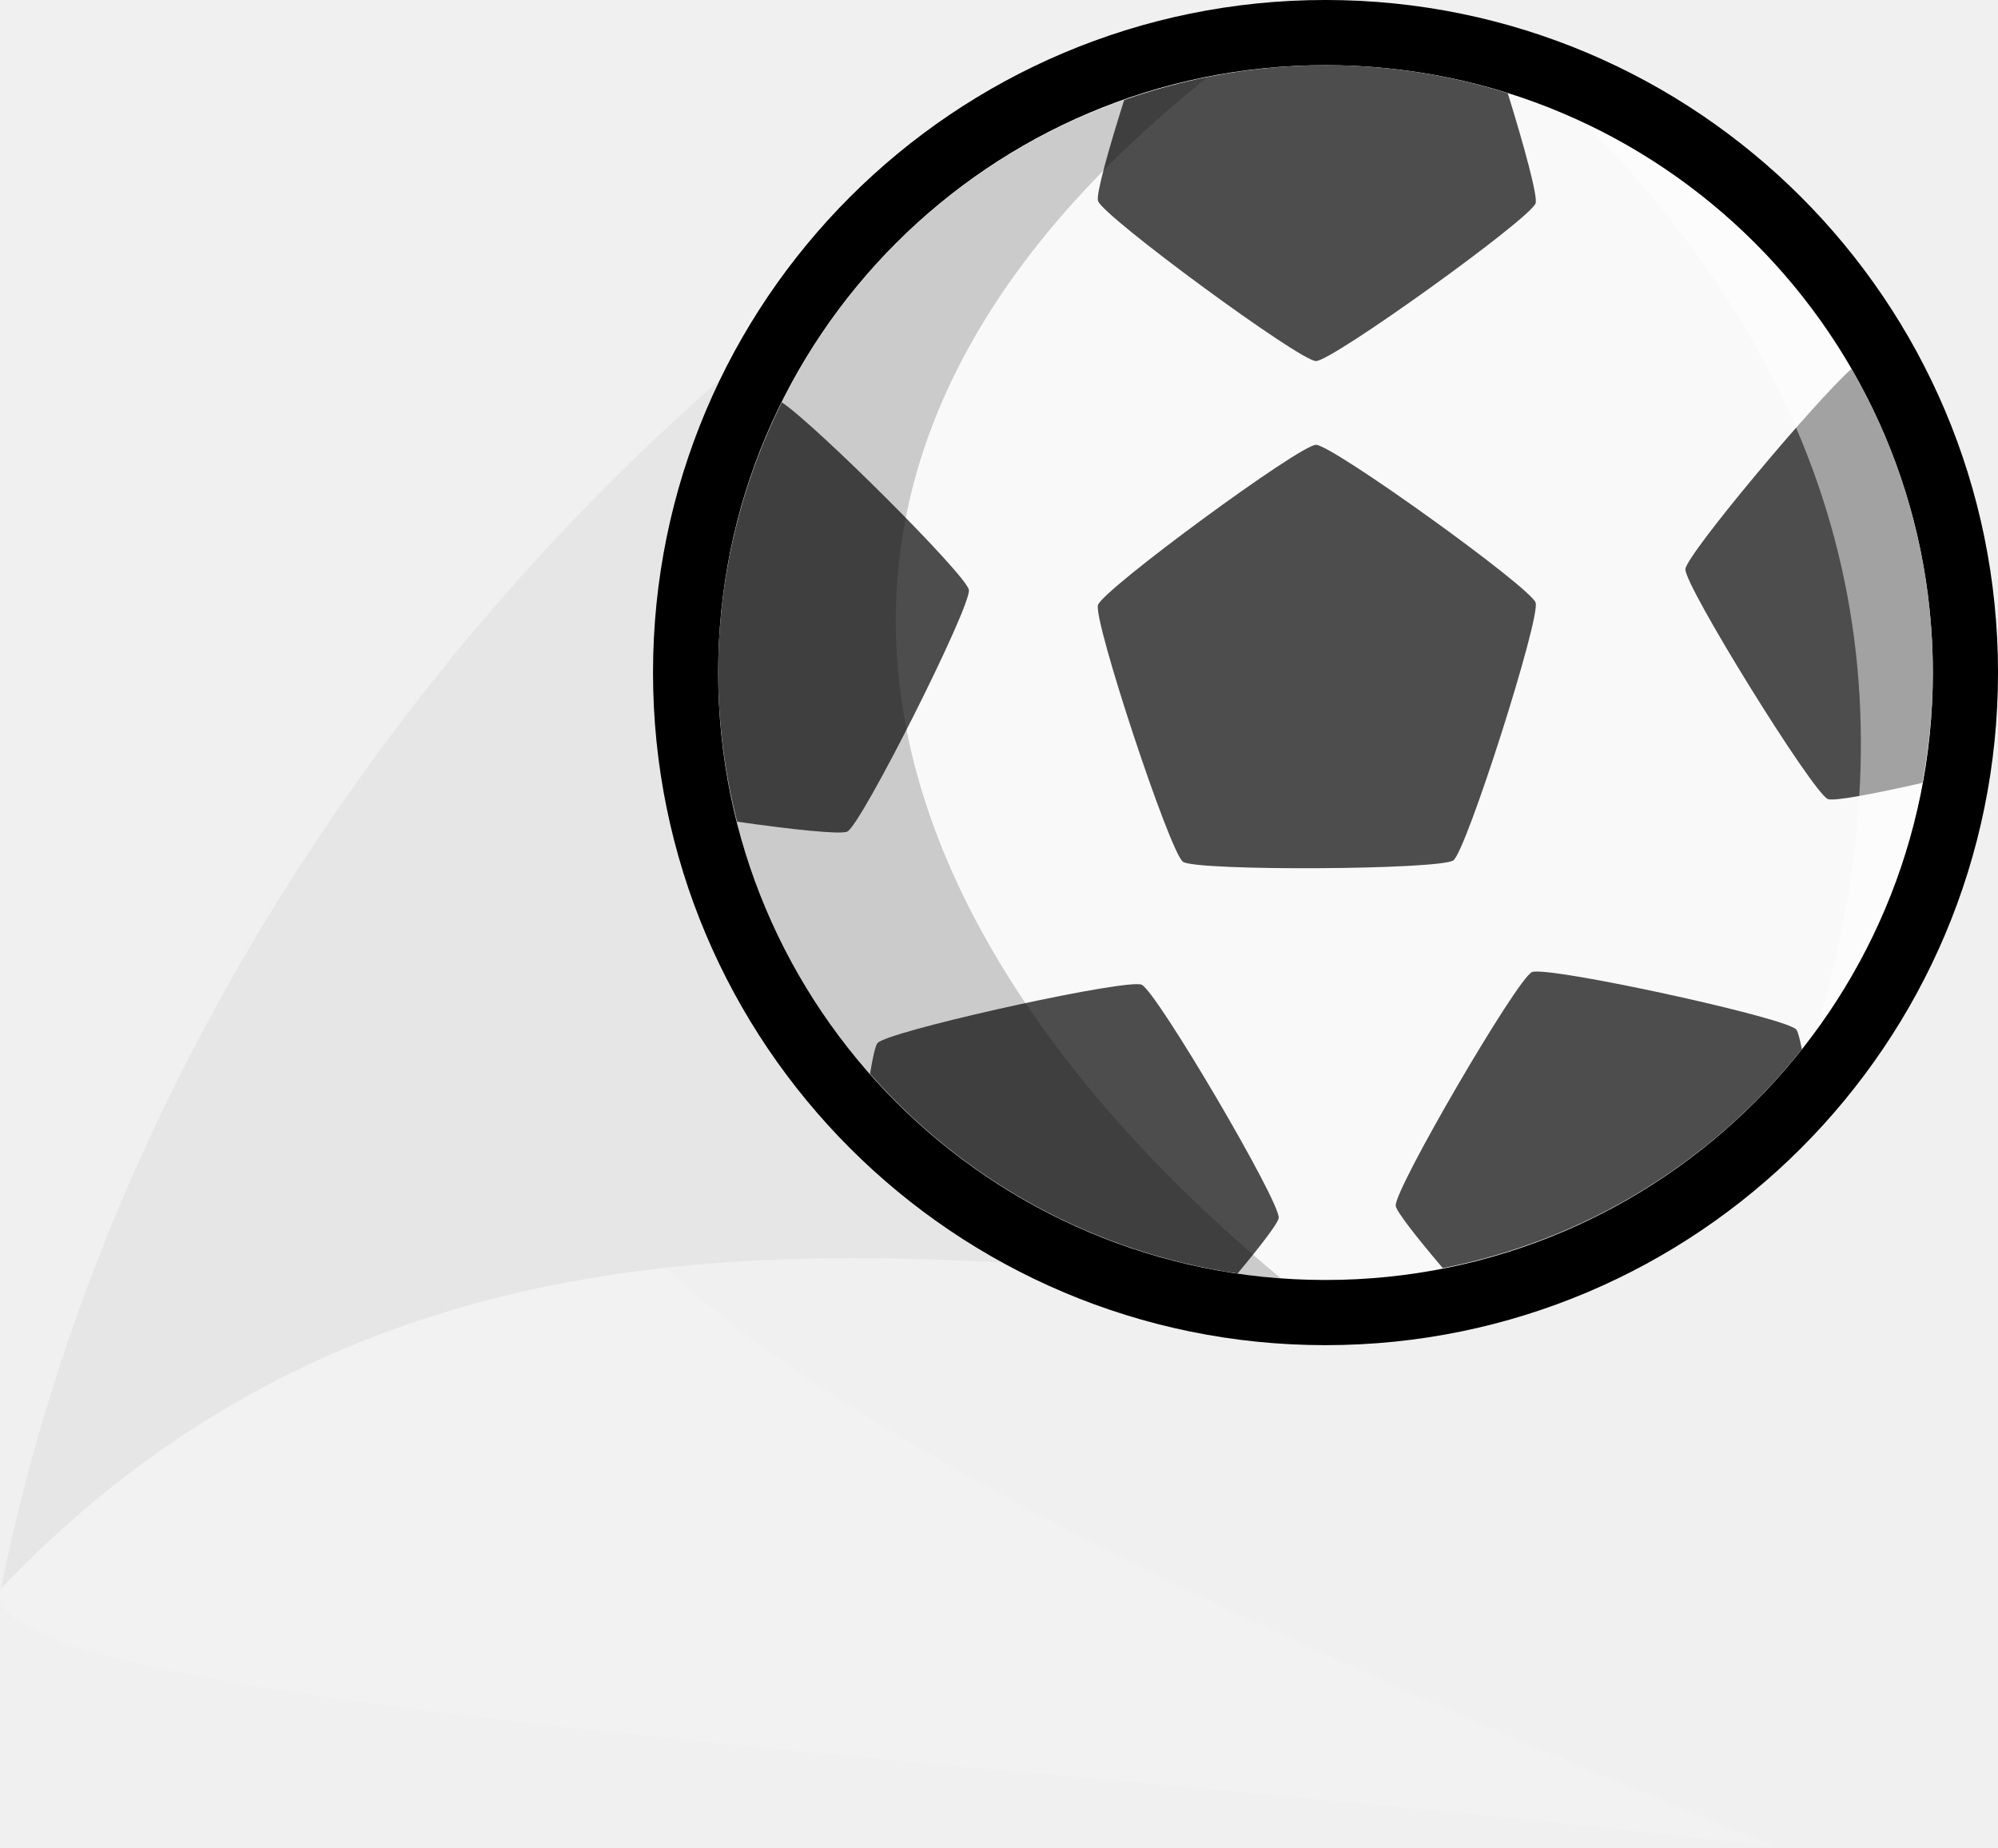
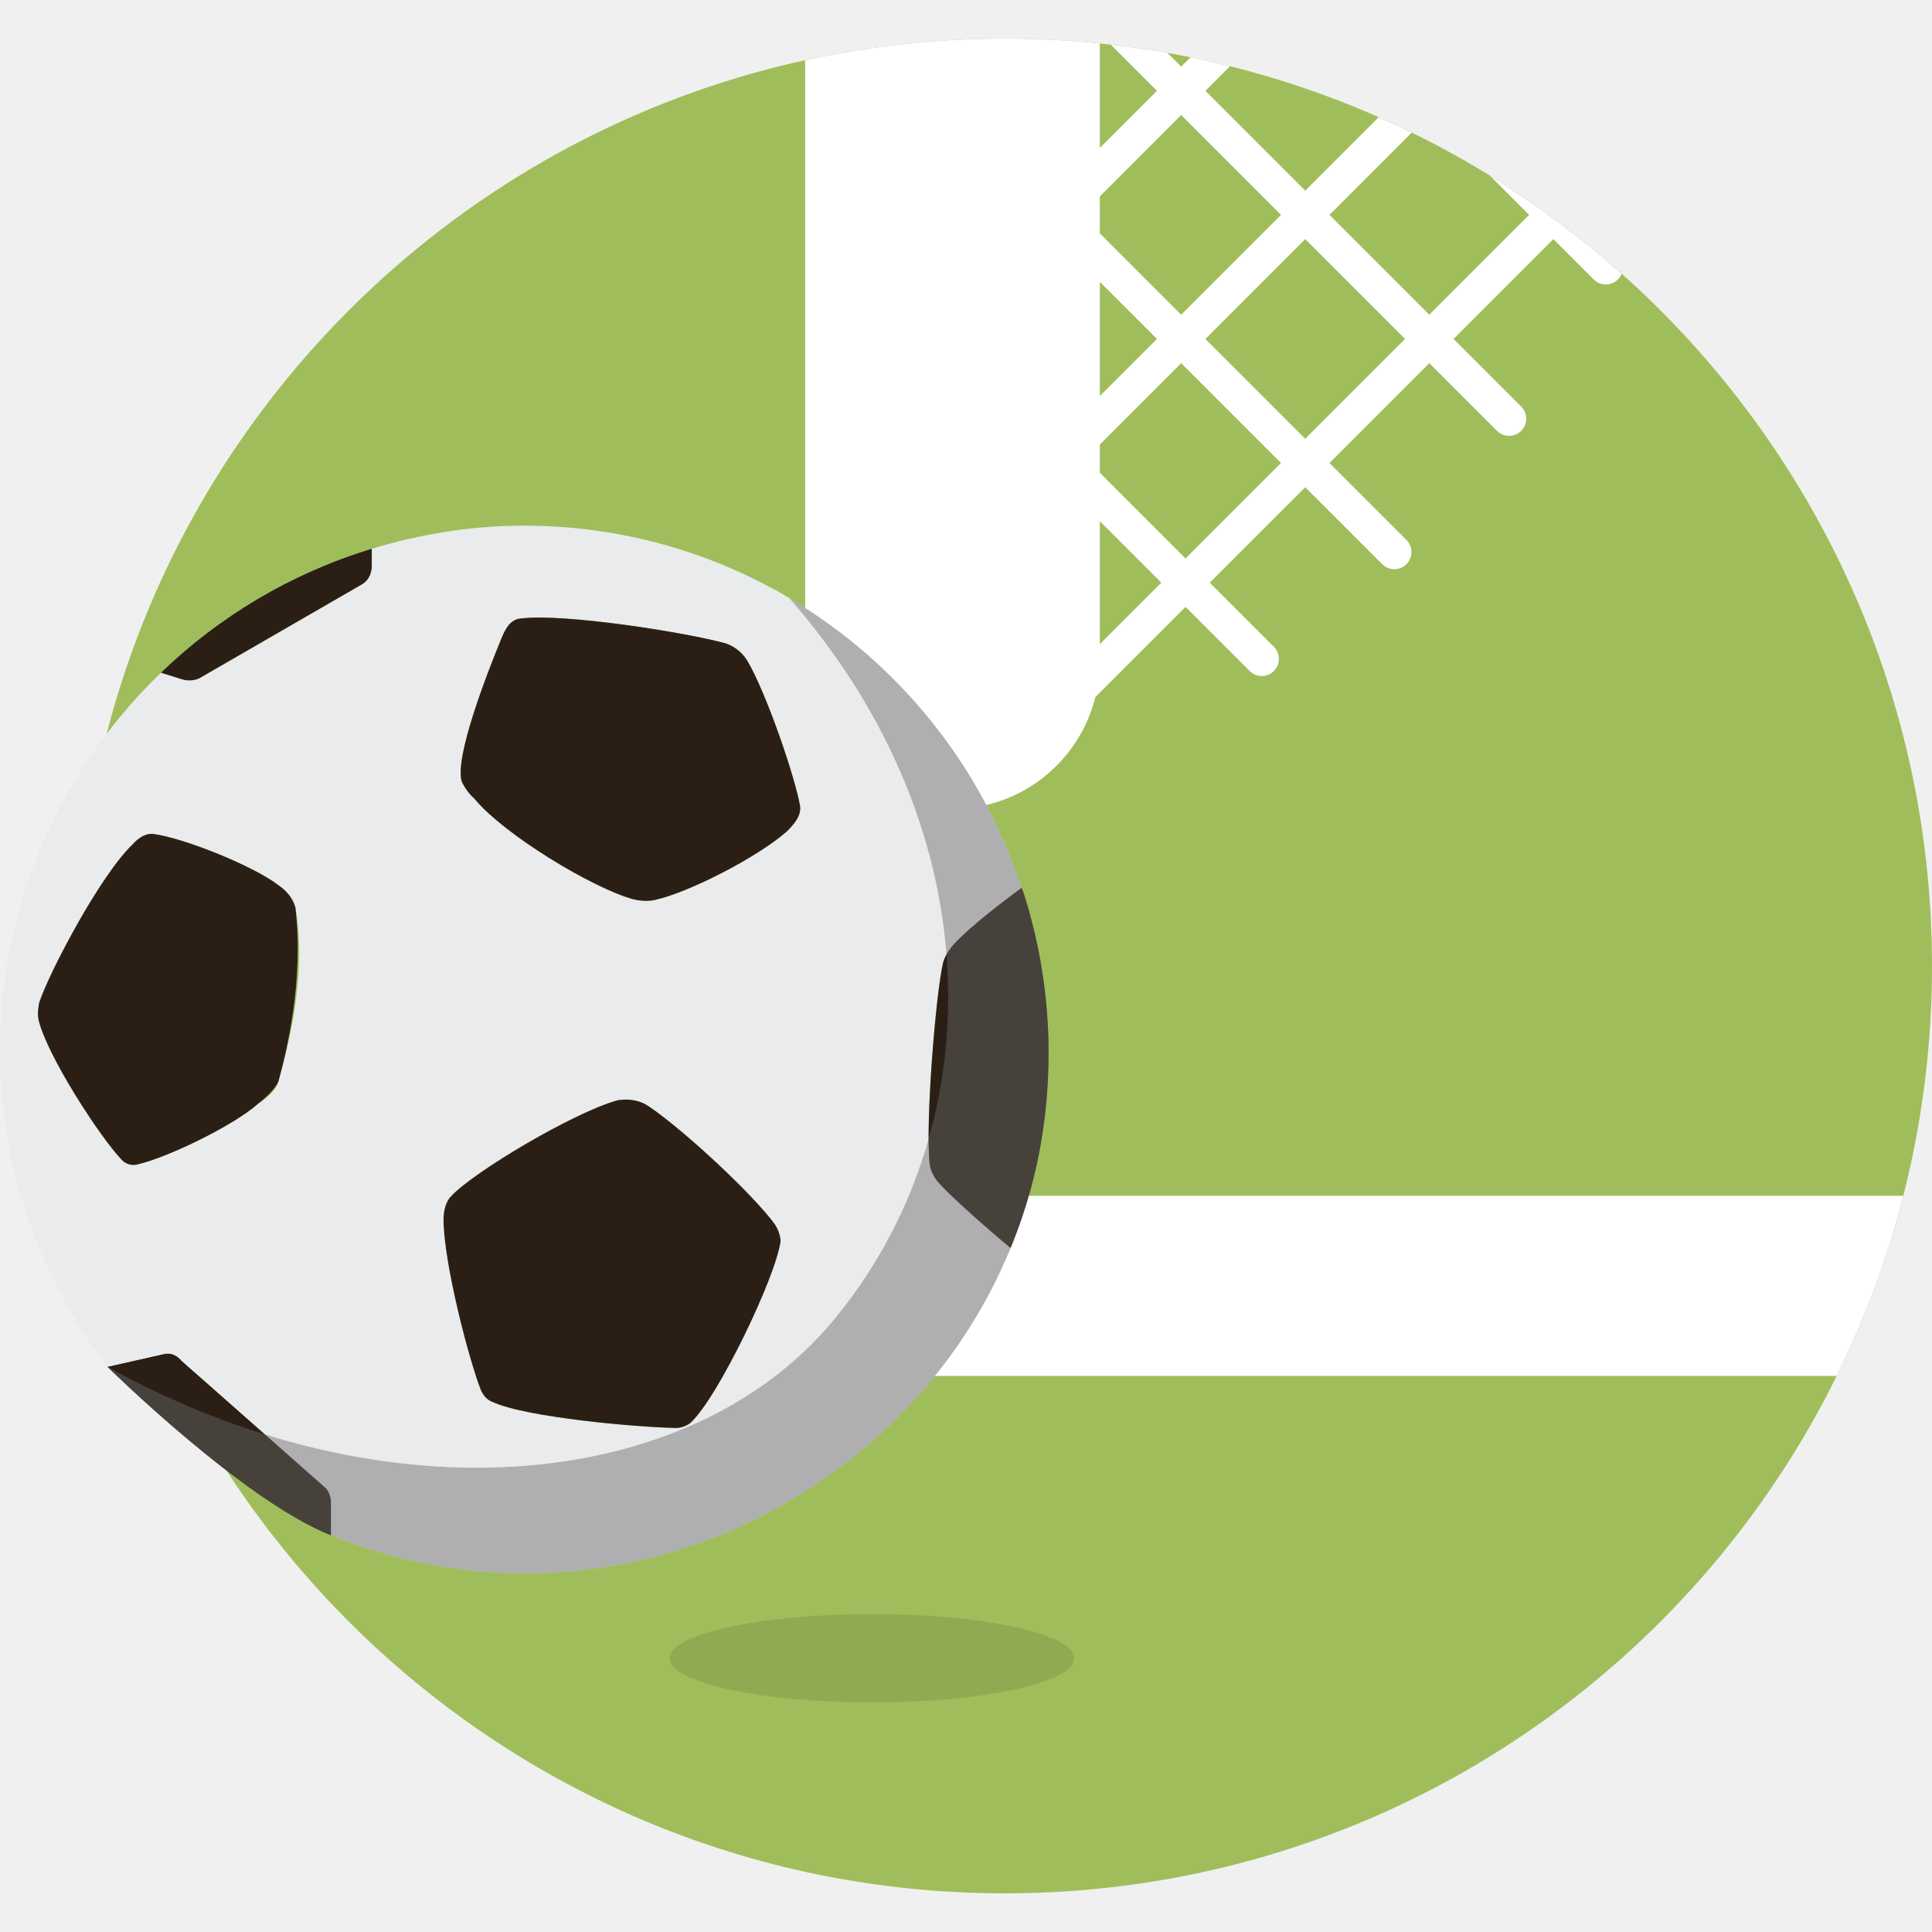
- <svg xmlns="http://www.w3.org/2000/svg" width="63.859mm" height="59.04mm" viewBox="0 0 63.859 59.04" version="1.1" id="svg5">
-   <defs id="defs2" />
-   <g id="layer1" transform="translate(-33.71314,-18.8021)">
-     <g id="g22143" transform="matrix(0.6250544,0,0,0.6250544,37.8251,8.082249)">
-       <path id="path24371" style="fill:#f2f2f2;stroke:none;stroke-width:0.265px;stroke-linecap:butt;stroke-linejoin:miter;stroke-opacity:1" d="M -6.525,98.367 C -8.584,104.676 48.943,107.259 84.319,111.606 26.036,88.099 20.073,77.674 20.758,67.173 14.376,72.406 1.897,80.138 -6.525,98.367 Z" />
-       <path id="circle15951" style="fill:#e6e6e6;stroke-width:0.765" d="m 92.255,51.537 c 0,17.151 -13.904,31.055 -31.055,31.055 -17.151,0 -45.673,-7.379 -67.725,15.775 C 2.808,51.978 44.05,20.483 61.2,20.483 c 17.151,-1e-6 31.055,13.904 31.055,31.055 z" />
-       <circle style="fill:#f9f9f9;fill-opacity:1;stroke:#000000;stroke-width:6.665;stroke-miterlimit:4;stroke-dasharray:none;stroke-opacity:1" id="circle26062" cx="61.2" cy="51.537" r="31.055" />
-       <circle style="fill:#f9f9f9;fill-opacity:1;stroke:none;stroke-width:5.365;stroke-miterlimit:4;stroke-dasharray:none;stroke-opacity:1" id="path15699" cx="61.2" cy="51.537" r="31.055" />
-       <path style="fill:#4d4d4d;fill-opacity:1;stroke:none;stroke-width:2.891" id="path17974" d="m 348.592,276.796 c -2.218,2.218 -48.831,9.6 -51.625,8.177 -2.794,-1.424 -24.22,-43.474 -23.73,-46.572 0.491,-3.098 33.862,-36.469 36.96,-36.96 3.098,-0.491 45.148,20.935 46.572,23.73 1.424,2.794 -5.959,49.408 -8.177,51.625 z" transform="matrix(0.2615429,0.03999587,-0.03999587,0.2615429,-12.36159,-25.20005)" />
-       <path id="path18136" style="fill:#4d4d4d;fill-opacity:1;stroke:none;stroke-width:2.891" d="m 332.947,136.105 c -7.042,6.247 -31.882,35.869 -32.09,38.695 -0.23,3.128 24.632,43.242 27.535,44.428 1.148,0.469 9.045,-1.028 18.254,-3.131 a 117.371,117.371 0 0 0 2.033,-21.311 117.371,117.371 0 0 0 -15.732,-58.682 z" transform="scale(0.2645833)" />
-       <path id="path18144" style="fill:#4d4d4d;fill-opacity:1;stroke:none;stroke-width:2.891" d="m 231.309,77.416 a 117.371,117.371 0 0 0 -38.912,6.725 c -3.062,9.66 -5.457,18.258 -5.059,19.506 0.953,2.988 38.987,30.931 42.123,30.947 3.136,0.017 41.464,-27.519 42.449,-30.496 0.435,-1.316 -2.166,-10.891 -5.377,-21.266 a 117.371,117.371 0 0 0 -35.225,-5.416 z" transform="scale(0.2645833)" />
-       <path id="path18142" style="fill:#4d4d4d;fill-opacity:1;stroke:none;stroke-width:2.891" d="m 126.242,142.57 a 117.371,117.371 0 0 0 -12.305,52.217 117.371,117.371 0 0 0 3.666,28.814 c 10.532,1.505 20.088,2.529 21.299,1.904 2.787,-1.439 23.99,-43.602 23.482,-46.697 -0.474,-2.89 -29.741,-32.006 -36.143,-36.238 z" transform="scale(0.2645833)" />
-       <path id="path18140" style="fill:#4d4d4d;fill-opacity:1;stroke:none;stroke-width:2.891" d="m 194.748,254.992 c -7.439,0.094 -48.066,9.178 -50.016,11.379 -0.409,0.462 -0.917,2.693 -1.453,5.936 a 117.371,117.371 0 0 0 71.035,38.598 c 4.47,-5.366 7.853,-9.754 7.949,-10.748 0.303,-3.121 -23.617,-43.806 -26.492,-45.059 -0.18,-0.078 -0.527,-0.112 -1.023,-0.105 z" transform="scale(0.2645833)" />
-       <path id="path18138" style="fill:#4d4d4d;fill-opacity:1;stroke:none;stroke-width:2.891" d="m 272.223,252.557 c -0.496,-0.004 -0.844,0.03 -1.023,0.109 -2.87,1.263 -26.643,42.034 -26.328,45.154 0.109,1.077 4.025,6.066 9.102,12.049 a 117.371,117.371 0 0 0 69.391,-42.295 c -0.4,-2.043 -0.774,-3.473 -1.086,-3.822 -1.958,-2.193 -42.615,-11.128 -50.055,-11.195 z" transform="scale(0.2645833)" />
-       <path id="path18277" style="fill:#000000;fill-opacity:0.186;stroke:none;stroke-width:1px;stroke-linecap:butt;stroke-linejoin:miter;stroke-opacity:1" d="M 208.525,79.727 C 153.581,90.599 113.975,138.778 113.938,194.787 c 0.002,61.471 47.433,112.527 108.738,117.049 C 145.006,247.356 109.954,158.451 208.525,79.727 Z" transform="scale(0.2645833)" />
-       <path id="path19140" style="fill:#ffffff;fill-opacity:0.478;stroke:none;stroke-width:1px;stroke-linecap:butt;stroke-linejoin:miter;stroke-opacity:1" d="M 281.473,88.68 C 336.17,144.252 344.134,203.806 326.154,263.793 A 117.371,117.371 0 0 0 348.68,194.787 117.371,117.371 0 0 0 281.473,88.68 Z" transform="scale(0.2645833)" />
+ <svg xmlns="http://www.w3.org/2000/svg" height="800px" width="800px" version="1.1" id="Capa_1" viewBox="0 0 435.412 435.412" xml:space="preserve">
+   <g>
+     <path style="fill:#9FBE5B;" d="M221.943,17.487l2.13-2.131c-1.745-0.356-3.501-0.688-5.261-1L221.943,17.487z" />
+     <circle style="fill:#9FBE5B;" cx="226.42" cy="217.706" r="208.992" />
+     <path style="fill:#FFFFFF;" d="M23.899,269.496c3.612,14.169,8.682,27.753,15.022,40.597h374.999   c6.341-12.844,11.409-26.428,15.022-40.597H23.899z" />
+     <path style="fill:#FFFFFF;" d="M335.786,39.59l8.838,8.839l-22.503,22.504L299.618,48.43l18.544-18.544   c-2.458-1.202-4.944-2.355-7.452-3.463l-16.55,16.55l-22.502-22.504l5.533-5.533c-2.942-0.733-5.905-1.416-8.893-2.023   l-2.098,2.099l-3.083-3.083c-4.21-0.746-8.465-1.353-12.758-1.842l10.383,10.383L247.87,33.341V9.801   c-7.051-0.719-14.207-1.089-21.449-1.089c-15.44,0-30.482,1.69-44.968,4.866v135.512c0,18.341,14.869,33.209,33.209,33.209   c15.567,0,28.595-10.727,32.191-25.183l20.337-20.338l14.447,14.445c0.754,0.754,1.741,1.131,2.729,1.131   c0.987,0,1.975-0.377,2.729-1.131c1.508-1.507,1.508-3.951,0-5.456l-14.447-14.446l21.513-21.512l17.346,17.344   c0.753,0.754,1.741,1.131,2.729,1.131c0.987,0,1.974-0.377,2.729-1.131c1.507-1.507,1.507-3.951,0-5.457l-17.345-17.345   l22.503-22.503l15.252,15.251c0.754,0.754,1.741,1.13,2.729,1.13c0.988,0,1.975-0.376,2.729-1.13c1.508-1.507,1.508-3.951,0-5.457   l-15.251-15.251l22.503-22.504l9.093,9.092c0.754,0.754,1.741,1.131,2.729,1.131c0.988,0,1.975-0.377,2.729-1.131   c0.375-0.376,0.658-0.809,0.846-1.273C356.274,53.496,346.343,46.087,335.786,39.59z M247.87,44.257l18.33-18.331l22.503,22.504   L266.2,70.933l-18.33-18.33V44.257z M247.87,63.518l12.874,12.873L247.87,89.262V63.518z M247.87,145.185v-27.726l13.863,13.863   L247.87,145.185z M267.189,125.864l-19.32-19.321v-6.365l18.33-18.33l22.503,22.503L267.189,125.864z M294.16,98.894   l-22.502-22.503l22.502-22.504l22.503,22.504L294.16,98.894z" />
+     <ellipse style="opacity:0.29;fill:#697D3C;" cx="196.519" cy="373.715" rx="45.584" ry="9.951" />
+     <g>
+       <path style="fill:none;" d="M58.188,248.723c4.264-2.645,4.57-5.046,4.57-5.046S62.182,245.609,58.188,248.723z" />
+       <path style="fill:none;" d="M62.758,243.677c1.653-6.123,6.681-23.371,3.81-39.189C68.572,221.432,64.412,237.554,62.758,243.677z    " />
+       <path style="fill:#2B1F15;" d="M165.546,344.564c0.206-0.089,0.416-0.17,0.622-0.26l-0.003-0.007l-0.001,0.001L165.546,344.564z" />
+       <path style="fill:#2B1F15;" d="M74.615,338.836c0-2.606-1.338-3.608-1.338-3.608l-32.319-28.534    c-1.971-2.378-4.178-1.518-4.178-1.518l-0.185,0.042l-12.078,2.731l-0.321,0.073c0,0,30.615,30.193,50.419,37.995v-0.645V338.836z    " />
+       <path style="fill:#EAEBED;" d="M227.585,281.108c-0.054-0.034-0.112-0.068-0.185-0.111c-0.05-0.042-0.11-0.093-0.162-0.137    c-3.803-3.203-12.36-10.534-15.869-14.51c-1.451-1.785-1.78-3.389-1.86-4.061l0.003-0.001c-0.984-8.97,1.325-38.041,3.052-45.431    c0.528-1.726,1.613-3.185,2.558-4.23l0.004,0.003c3.961-4.221,11.828-10.125,15.09-12.515c0.035-0.025-0.034,0.025,0,0    c-8.986-27.576-27.75-50.78-52.313-65.289l0.003-0.005c0,0-2.267-1.46-4.008-2.302c0,0-0.007,0.001-0.01,0.002    c-16.633-8.961-35.644-14.056-55.824-14.056c-11.921,0-23.427,1.921-34.281,5.221v3.952l0.002,0.001    c-0.059,1.263-0.429,3.023-2.302,4.105l-36.559,21.114c0,0-1.711,0.916-3.983,0.209l-4.659-1.463    c-20.21,19.484-33.577,46.046-35.884,75.687l-0.263,3.86C0.06,232.933,0,234.721,0,236.525c0,26.858,9.035,51.64,24.196,71.496    l0.321-0.073l12.078-2.731l0.185-0.042c0,0,2.207-0.86,4.178,1.518l32.319,28.534c0,0,1.338,1.002,1.338,3.608v6.535v0.645    c13.456,5.341,28.108,8.566,43.448,8.566c15.792,0,30.861-3.14,44.64-8.792l2.842-1.226l0.617-0.266l0.001-0.001    c27.562-12.348,49.895-34.66,61.43-62.645c0.05-0.121,0.12-0.293,0.17-0.415c-0.033-0.027-0.066-0.049-0.099-0.072    C227.643,281.148,227.613,281.127,227.585,281.108z M62.758,243.677c0,0-0.307,2.401-4.57,5.046    c-5.404,4.832-19.812,11.849-26.743,13.582c-2.638,0.861-4.066-0.986-4.066-0.986c-4.741-4.944-16.836-23.404-18.715-31.565    c-0.341-1.643,0.177-3.846,0.177-3.846c2.388-7.108,13.88-28.848,21.202-35.774c0,0,2.11-2.52,4.566-2.173    c6.815,0.89,22.6,7.233,28.153,11.548c1.724,1.188,3.197,2.821,3.806,4.979C69.439,220.306,64.412,237.554,62.758,243.677z     M163.548,145c1.474,0.51,3.357,1.543,4.807,3.796c4.439,7.495,10.839,26.437,11.951,32.817c0.163,1.299-0.076,2.952-2.998,5.783    c-6.685,5.873-22.274,13.836-29.831,15.453c-1.893,0.353-3.628,0.1-4.834-0.203c-9.096-2.509-29.006-14.495-35.756-22.683    c-1.884-1.599-2.852-3.91-2.852-3.91c-1.547-5.529,5.64-24.077,8.954-32.134c0.786-1.867,1.839-4.269,4.278-4.513    C126.974,138.14,154.744,142.551,163.548,145z M155.573,320.696c0,0-1.562,1.278-3.628,1.109    c-7.92-0.143-33.375-2.31-41.006-5.882c-1.911-0.703-2.613-2.808-2.613-2.808c-2.599-6.504-8.353-28.449-8.368-38.273    c0.022-3.678,1.558-5.08,1.558-5.08c4.978-5.576,28.116-19.216,37.663-21.783c0,0,3.888-0.873,7.1,1.404    c8.151,5.529,23.783,20.182,28.378,26.564c0.563,0.875,1.271,2.374,1.255,3.829C174.871,287.706,161.891,314.9,155.573,320.696z" />
+       <path style="fill:#2B1F15;" d="M66.568,204.488c-0.609-2.158-2.082-3.791-3.806-4.979c-5.553-4.315-21.338-10.658-28.153-11.548    c-2.457-0.347-4.566,2.173-4.566,2.173c-7.323,6.926-18.814,28.665-21.202,35.774c0,0-0.518,2.203-0.177,3.846    c1.878,8.161,13.974,26.621,18.715,31.565c0,0,1.428,1.847,4.066,0.986c6.931-1.733,21.339-8.75,26.743-13.582    c3.994-3.114,4.57-5.046,4.57-5.046C64.412,237.554,68.572,221.432,66.568,204.488z" />
+       <path style="fill:#2B1F15;" d="M230.572,200.906c3.716,11.462,5.733,23.689,5.733,36.389c0,15.743-2.931,30.293-8.541,43.942    c-0.033-0.027-0.066-0.049-0.099-0.072c-0.023-0.017-0.053-0.038-0.081-0.057c-0.054-0.034-0.112-0.068-0.185-0.111    c-0.05-0.042-0.11-0.093-0.162-0.137c-3.803-3.203-12.36-10.534-15.869-14.51c-1.451-1.785-1.78-3.389-1.86-4.061l0.003-0.001    c-0.984-8.97,1.325-38.041,3.052-45.431c0.528-1.726,1.613-3.185,2.558-4.23l0.004,0.003c3.961-4.221,11.828-10.125,15.09-12.515" />
+       <path style="fill:#2B1F15;" d="M174.656,275.948c-4.595-6.382-20.227-21.035-28.378-26.564c-3.212-2.277-7.1-1.404-7.1-1.404    c-9.548,2.567-32.685,16.207-37.663,21.783c0,0-1.536,1.402-1.558,5.08c0.014,9.824,5.769,31.769,8.368,38.273    c0,0,0.703,2.105,2.613,2.808c7.632,3.571,33.086,5.739,41.006,5.882c2.067,0.169,3.628-1.109,3.628-1.109    c6.319-5.796,19.299-32.99,20.339-40.919C175.927,278.322,175.218,276.823,174.656,275.948z" />
+       <path style="fill:#2B1F15;" d="M44.923,152.857l36.559-21.114c1.872-1.081,2.242-2.842,2.302-4.105l-0.002-0.001v-3.952    c-18.047,5.477-34.261,15.162-47.501,27.918l4.659,1.463C43.213,153.773,44.923,152.857,44.923,152.857z" />
+       <path style="fill:#2B1F15;" d="M112.989,143.918c-3.314,8.057-10.501,26.605-8.954,32.134c0,0,0.968,2.311,2.852,3.91    c6.75,8.187,26.661,20.174,35.756,22.683c1.205,0.303,2.94,0.555,4.834,0.203c7.557-1.617,23.146-9.579,29.831-15.453    c2.922-2.831,3.161-4.484,2.998-5.783c-1.112-6.38-7.512-25.322-11.951-32.817c-1.45-2.253-3.333-3.286-4.807-3.796    c-8.804-2.449-36.574-6.86-46.282-5.595C114.828,139.649,113.775,142.051,112.989,143.918z" />
    </g>
-     <circle id="path26309" style="fill:#f9f9f9;stroke:#000000;stroke-width:0.265" cx="13.215" cy="90.19" r="0" />
-     <circle id="path26311" style="fill:#000000;stroke:#000000;stroke-width:0.265" cx="13.215" cy="90.19" r="0" />
+     <path style="opacity:0.46;fill:#68696A;" d="M24.196,308.021c0,0,30.615,30.193,50.419,37.995   c13.456,5.341,28.108,8.567,43.448,8.567c15.792,0,30.861-3.14,44.64-8.792l2.842-1.226c0.206-0.089,0.416-0.17,0.622-0.26   l-0.003-0.007c27.562-12.348,49.895-34.66,61.43-62.645c0.05-0.121,0.12-0.293,0.17-0.415c5.61-13.649,8.541-28.199,8.541-43.942   c0-12.7-2.017-24.927-5.733-36.389l-0.357-0.792c-8.986-27.576-27.75-50.78-52.313-65.289   c46.801,53.467,45.171,120.475,9.804,162.88C155.315,336.542,86.706,342.706,24.196,308.021z" />
  </g>
</svg>
